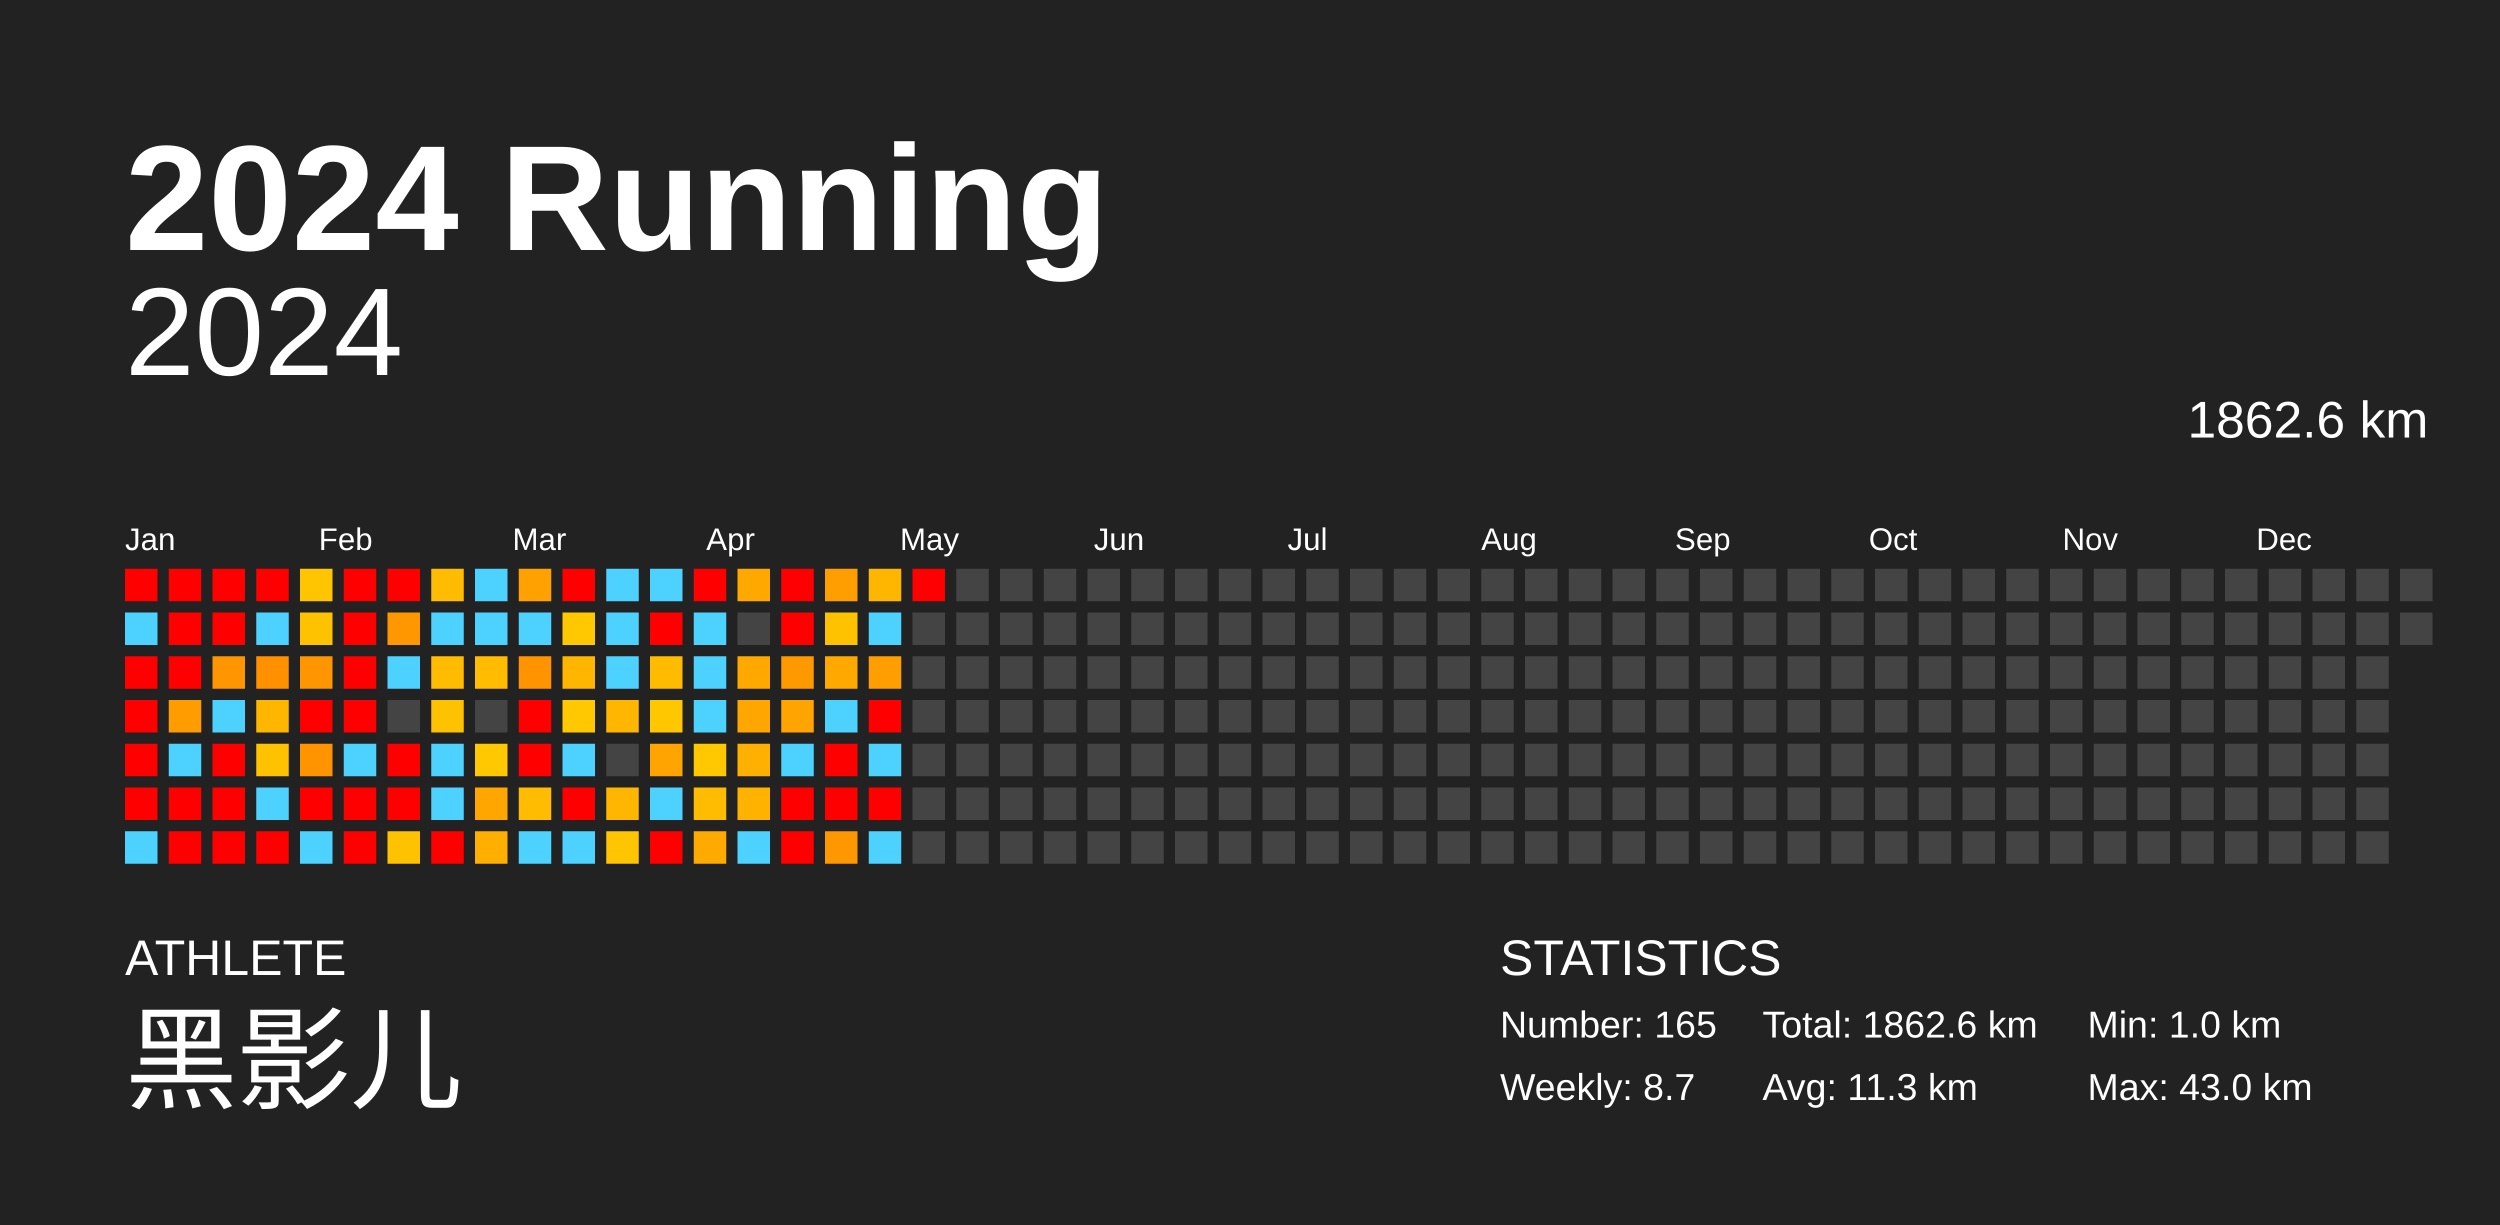
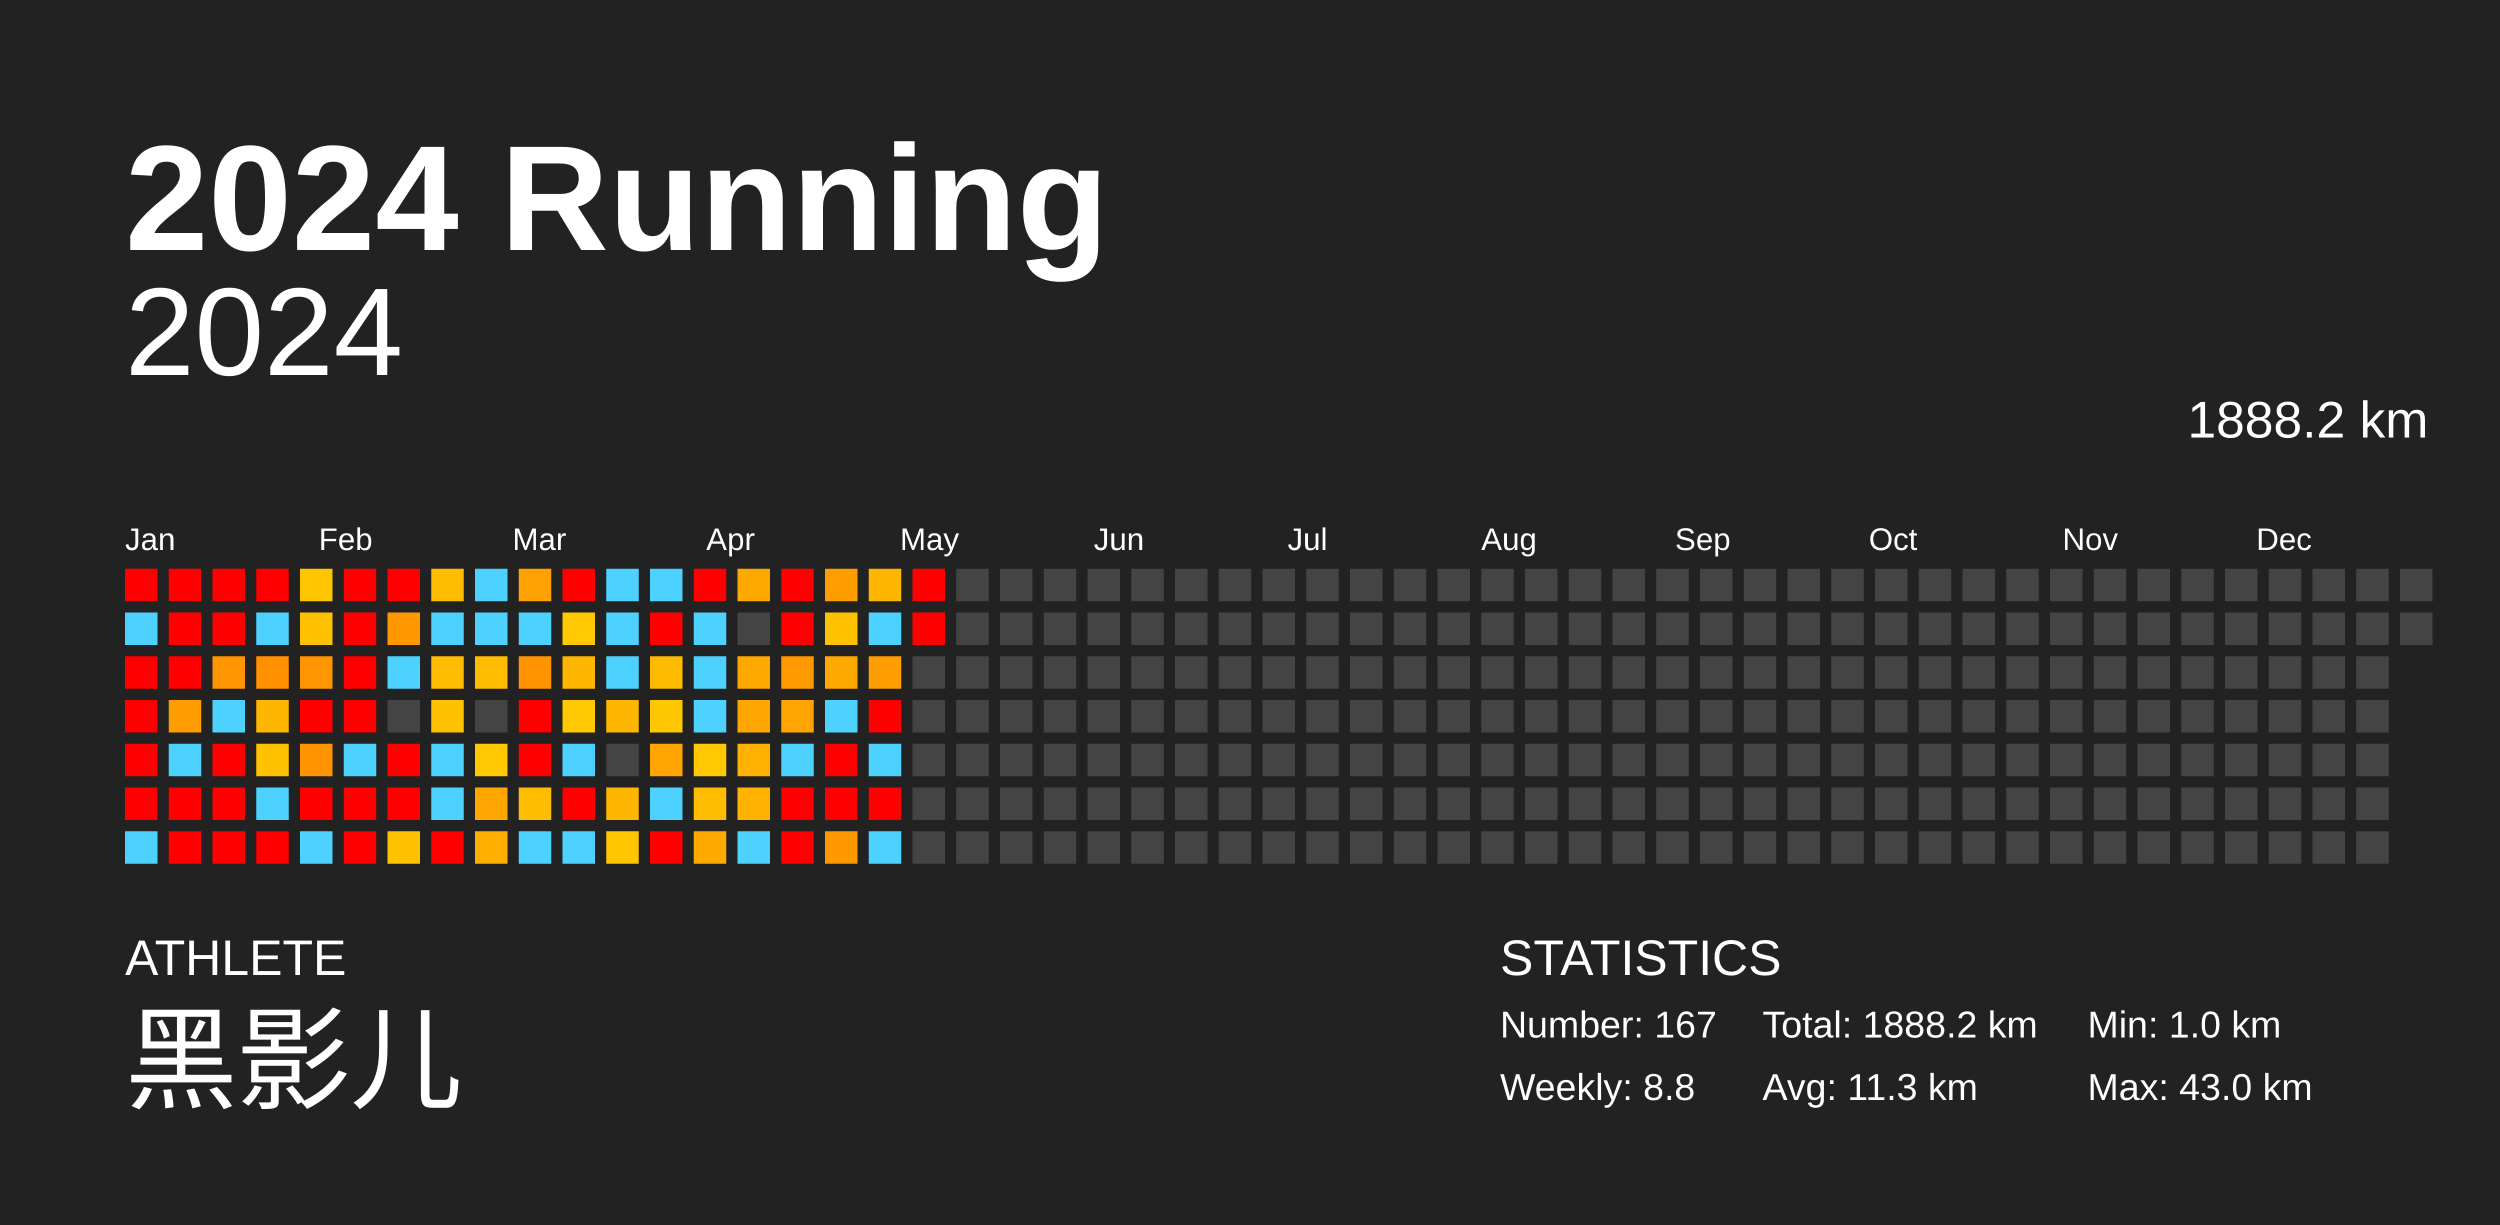
<svg xmlns="http://www.w3.org/2000/svg" baseProfile="full" height="98mm" version="1.1" viewBox="0,0,200,98" width="200mm">
  <defs />
  <rect fill="#222222" height="98" width="200" x="0" y="0" />
  <text fill="#FFFFFF" style="font-size:12px; font-family:Arial; font-weight:bold;" x="10" y="20">2024 Running</text>
  <text fill="#FFFFFF" style="font-size:4px; font-family:Arial" x="10" y="78">ATHLETE</text>
  <text fill="#FFFFFF" style="font-size:9px; font-family:Arial" x="10" y="88">黑影儿</text>
  <text fill="#FFFFFF" style="font-size:4px; font-family:Arial" x="120" y="78">STATISTICS</text>
-   <text fill="#FFFFFF" style="font-size:3px; font-family:Arial" x="120" y="83">Number: 165</text>
-   <text fill="#FFFFFF" style="font-size:3px; font-family:Arial" x="120" y="88">Weekly: 8.7</text>
-   <text fill="#FFFFFF" style="font-size:3px; font-family:Arial" x="141" y="83">Total: 1862.6 km</text>
+   <text fill="#FFFFFF" style="font-size:3px; font-family:Arial" x="120" y="83">Number: 167</text>
+   <text fill="#FFFFFF" style="font-size:3px; font-family:Arial" x="120" y="88">Weekly: 8.8</text>
+   <text fill="#FFFFFF" style="font-size:3px; font-family:Arial" x="141" y="83">Total: 1888.2 km</text>
  <text fill="#FFFFFF" style="font-size:3px; font-family:Arial" x="141" y="88">Avg: 11.3 km</text>
  <text fill="#FFFFFF" style="font-size:3px; font-family:Arial" x="167" y="83">Min: 1.0 km</text>
  <text fill="#FFFFFF" style="font-size:3px; font-family:Arial" x="167" y="88">Max: 43.0 km</text>
  <text alignment-baseline="hanging" fill="#FFFFFF" style="font-size:10.0px; font-family:Arial;" x="10" y="30">2024</text>
-   <text alignment-baseline="hanging" fill="#FFFFFF" style="font-size:4.125px; font-family:Arial;" x="175" y="35">1862.6 km</text>
+   <text alignment-baseline="hanging" fill="#FFFFFF" style="font-size:4.125px; font-family:Arial;" x="175" y="35">1888.2 km</text>
  <text fill="#FFFFFF" style="font-size:2.5px; font-family:Arial" x="10.0" y="44">Jan</text>
  <text fill="#FFFFFF" style="font-size:2.5px; font-family:Arial" x="25.5" y="44">Feb</text>
  <text fill="#FFFFFF" style="font-size:2.5px; font-family:Arial" x="41.0" y="44">Mar</text>
  <text fill="#FFFFFF" style="font-size:2.5px; font-family:Arial" x="56.5" y="44">Apr</text>
  <text fill="#FFFFFF" style="font-size:2.5px; font-family:Arial" x="72.0" y="44">May</text>
  <text fill="#FFFFFF" style="font-size:2.5px; font-family:Arial" x="87.5" y="44">Jun</text>
  <text fill="#FFFFFF" style="font-size:2.5px; font-family:Arial" x="103.0" y="44">Jul</text>
  <text fill="#FFFFFF" style="font-size:2.5px; font-family:Arial" x="118.5" y="44">Aug</text>
  <text fill="#FFFFFF" style="font-size:2.5px; font-family:Arial" x="134.0" y="44">Sep</text>
  <text fill="#FFFFFF" style="font-size:2.5px; font-family:Arial" x="149.5" y="44">Oct</text>
  <text fill="#FFFFFF" style="font-size:2.5px; font-family:Arial" x="165.0" y="44">Nov</text>
  <text fill="#FFFFFF" style="font-size:2.5px; font-family:Arial" x="180.5" y="44">Dec</text>
  <rect fill="red" height="2.6" width="2.6" x="10.0" y="45.5" />
  <rect fill="#4dd2ff" height="2.6" width="2.6" x="10.0" y="49.0" />
  <rect fill="red" height="2.6" width="2.6" x="10.0" y="52.5" />
  <rect fill="red" height="2.6" width="2.6" x="10.0" y="56.0" />
  <rect fill="red" height="2.6" width="2.6" x="10.0" y="59.5" />
  <rect fill="red" height="2.6" width="2.6" x="10.0" y="63.0" />
  <rect fill="#4dd2ff" height="2.6" width="2.6" x="10.0" y="66.5" />
  <rect fill="red" height="2.6" width="2.6" x="13.5" y="45.5" />
  <rect fill="red" height="2.6" width="2.6" x="13.5" y="49.0" />
  <rect fill="red" height="2.6" width="2.6" x="13.5" y="52.5" />
  <rect fill="#ff9c00" height="2.6" width="2.6" x="13.5" y="56.0" />
  <rect fill="#4dd2ff" height="2.6" width="2.6" x="13.5" y="59.5" />
  <rect fill="red" height="2.6" width="2.6" x="13.5" y="63.0" />
  <rect fill="red" height="2.6" width="2.6" x="13.5" y="66.5" />
  <rect fill="red" height="2.6" width="2.6" x="17.0" y="45.5" />
  <rect fill="red" height="2.6" width="2.6" x="17.0" y="49.0" />
  <rect fill="#ff9500" height="2.6" width="2.6" x="17.0" y="52.5" />
  <rect fill="#4dd2ff" height="2.6" width="2.6" x="17.0" y="56.0" />
  <rect fill="red" height="2.6" width="2.6" x="17.0" y="59.5" />
  <rect fill="red" height="2.6" width="2.6" x="17.0" y="63.0" />
  <rect fill="red" height="2.6" width="2.6" x="17.0" y="66.5" />
  <rect fill="red" height="2.6" width="2.6" x="20.5" y="45.5" />
  <rect fill="#4dd2ff" height="2.6" width="2.6" x="20.5" y="49.0" />
  <rect fill="#ff9000" height="2.6" width="2.6" x="20.5" y="52.5" />
  <rect fill="#ffb600" height="2.6" width="2.6" x="20.5" y="56.0" />
  <rect fill="#ffc200" height="2.6" width="2.6" x="20.5" y="59.5" />
  <rect fill="#4dd2ff" height="2.6" width="2.6" x="20.5" y="63.0" />
  <rect fill="red" height="2.6" width="2.6" x="20.5" y="66.5" />
  <rect fill="#ffc500" height="2.6" width="2.6" x="24.0" y="45.5" />
  <rect fill="#ffc200" height="2.6" width="2.6" x="24.0" y="49.0" />
  <rect fill="#ff9500" height="2.6" width="2.6" x="24.0" y="52.5" />
  <rect fill="red" height="2.6" width="2.6" x="24.0" y="56.0" />
  <rect fill="#ff9400" height="2.6" width="2.6" x="24.0" y="59.5" />
  <rect fill="red" height="2.6" width="2.6" x="24.0" y="63.0" />
  <rect fill="#4dd2ff" height="2.6" width="2.6" x="24.0" y="66.5" />
  <rect fill="red" height="2.6" width="2.6" x="27.5" y="45.5" />
  <rect fill="red" height="2.6" width="2.6" x="27.5" y="49.0" />
  <rect fill="red" height="2.6" width="2.6" x="27.5" y="52.5" />
  <rect fill="red" height="2.6" width="2.6" x="27.5" y="56.0" />
  <rect fill="#4dd2ff" height="2.6" width="2.6" x="27.5" y="59.5" />
  <rect fill="red" height="2.6" width="2.6" x="27.5" y="63.0" />
  <rect fill="red" height="2.6" width="2.6" x="27.5" y="66.5" />
  <rect fill="red" height="2.6" width="2.6" x="31.0" y="45.5" />
  <rect fill="#ff9700" height="2.6" width="2.6" x="31.0" y="49.0" />
  <rect fill="#4dd2ff" height="2.6" width="2.6" x="31.0" y="52.5" />
  <rect fill="#444444" height="2.6" width="2.6" x="31.0" y="56.0" />
  <rect fill="red" height="2.6" width="2.6" x="31.0" y="59.5" />
  <rect fill="red" height="2.6" width="2.6" x="31.0" y="63.0" />
  <rect fill="#ffc200" height="2.6" width="2.6" x="31.0" y="66.5" />
  <rect fill="#ffbc00" height="2.6" width="2.6" x="34.5" y="45.5" />
  <rect fill="#4dd2ff" height="2.6" width="2.6" x="34.5" y="49.0" />
  <rect fill="#ffbc00" height="2.6" width="2.6" x="34.5" y="52.5" />
  <rect fill="#ffc200" height="2.6" width="2.6" x="34.5" y="56.0" />
  <rect fill="#4dd2ff" height="2.6" width="2.6" x="34.5" y="59.5" />
  <rect fill="#4dd2ff" height="2.6" width="2.6" x="34.5" y="63.0" />
  <rect fill="red" height="2.6" width="2.6" x="34.5" y="66.5" />
  <rect fill="#4dd2ff" height="2.6" width="2.6" x="38.0" y="45.5" />
  <rect fill="#4dd2ff" height="2.6" width="2.6" x="38.0" y="49.0" />
  <rect fill="#ffbc00" height="2.6" width="2.6" x="38.0" y="52.5" />
  <rect fill="#444444" height="2.6" width="2.6" x="38.0" y="56.0" />
  <rect fill="#ffc800" height="2.6" width="2.6" x="38.0" y="59.5" />
  <rect fill="#ffa700" height="2.6" width="2.6" x="38.0" y="63.0" />
  <rect fill="#ffaf00" height="2.6" width="2.6" x="38.0" y="66.5" />
  <rect fill="#ffa100" height="2.6" width="2.6" x="41.5" y="45.5" />
  <rect fill="#4dd2ff" height="2.6" width="2.6" x="41.5" y="49.0" />
  <rect fill="#ff9400" height="2.6" width="2.6" x="41.5" y="52.5" />
  <rect fill="red" height="2.6" width="2.6" x="41.5" y="56.0" />
  <rect fill="red" height="2.6" width="2.6" x="41.5" y="59.5" />
  <rect fill="#ffbc00" height="2.6" width="2.6" x="41.5" y="63.0" />
  <rect fill="#4dd2ff" height="2.6" width="2.6" x="41.5" y="66.5" />
  <rect fill="red" height="2.6" width="2.6" x="45.0" y="45.5" />
  <rect fill="#ffc800" height="2.6" width="2.6" x="45.0" y="49.0" />
  <rect fill="#ffb600" height="2.6" width="2.6" x="45.0" y="52.5" />
  <rect fill="#ffc800" height="2.6" width="2.6" x="45.0" y="56.0" />
  <rect fill="#4dd2ff" height="2.6" width="2.6" x="45.0" y="59.5" />
  <rect fill="red" height="2.6" width="2.6" x="45.0" y="63.0" />
  <rect fill="#4dd2ff" height="2.6" width="2.6" x="45.0" y="66.5" />
  <rect fill="#4dd2ff" height="2.6" width="2.6" x="48.5" y="45.5" />
  <rect fill="#4dd2ff" height="2.6" width="2.6" x="48.5" y="49.0" />
  <rect fill="#4dd2ff" height="2.6" width="2.6" x="48.5" y="52.5" />
  <rect fill="#ffb600" height="2.6" width="2.6" x="48.5" y="56.0" />
  <rect fill="#444444" height="2.6" width="2.6" x="48.5" y="59.5" />
  <rect fill="#ffb600" height="2.6" width="2.6" x="48.5" y="63.0" />
  <rect fill="#ffc500" height="2.6" width="2.6" x="48.5" y="66.5" />
  <rect fill="#4dd2ff" height="2.6" width="2.6" x="52.0" y="45.5" />
  <rect fill="red" height="2.6" width="2.6" x="52.0" y="49.0" />
  <rect fill="#ffbb00" height="2.6" width="2.6" x="52.0" y="52.5" />
  <rect fill="#ffc700" height="2.6" width="2.6" x="52.0" y="56.0" />
  <rect fill="#ffa400" height="2.6" width="2.6" x="52.0" y="59.5" />
  <rect fill="#4dd2ff" height="2.6" width="2.6" x="52.0" y="63.0" />
  <rect fill="red" height="2.6" width="2.6" x="52.0" y="66.5" />
  <rect fill="red" height="2.6" width="2.6" x="55.5" y="45.5" />
  <rect fill="#4dd2ff" height="2.6" width="2.6" x="55.5" y="49.0" />
  <rect fill="#4dd2ff" height="2.6" width="2.6" x="55.5" y="52.5" />
  <rect fill="#4dd2ff" height="2.6" width="2.6" x="55.5" y="56.0" />
  <rect fill="#ffc800" height="2.6" width="2.6" x="55.5" y="59.5" />
  <rect fill="#ffbc00" height="2.6" width="2.6" x="55.5" y="63.0" />
  <rect fill="#ffaa00" height="2.6" width="2.6" x="55.5" y="66.5" />
  <rect fill="#ffa800" height="2.6" width="2.6" x="59.0" y="45.5" />
  <rect fill="#444444" height="2.6" width="2.6" x="59.0" y="49.0" />
  <rect fill="#ffa800" height="2.6" width="2.6" x="59.0" y="52.5" />
  <rect fill="#ffa600" height="2.6" width="2.6" x="59.0" y="56.0" />
  <rect fill="#ffb000" height="2.6" width="2.6" x="59.0" y="59.5" />
  <rect fill="#ffb300" height="2.6" width="2.6" x="59.0" y="63.0" />
  <rect fill="#4dd2ff" height="2.6" width="2.6" x="59.0" y="66.5" />
  <rect fill="red" height="2.6" width="2.6" x="62.5" y="45.5" />
  <rect fill="red" height="2.6" width="2.6" x="62.5" y="49.0" />
  <rect fill="#ff9900" height="2.6" width="2.6" x="62.5" y="52.5" />
  <rect fill="#ffa400" height="2.6" width="2.6" x="62.5" y="56.0" />
  <rect fill="#4dd2ff" height="2.6" width="2.6" x="62.5" y="59.5" />
  <rect fill="red" height="2.6" width="2.6" x="62.5" y="63.0" />
  <rect fill="red" height="2.6" width="2.6" x="62.5" y="66.5" />
  <rect fill="#ff9e00" height="2.6" width="2.6" x="66.0" y="45.5" />
  <rect fill="#ffc200" height="2.6" width="2.6" x="66.0" y="49.0" />
  <rect fill="#ffa900" height="2.6" width="2.6" x="66.0" y="52.5" />
  <rect fill="#4dd2ff" height="2.6" width="2.6" x="66.0" y="56.0" />
  <rect fill="red" height="2.6" width="2.6" x="66.0" y="59.5" />
  <rect fill="red" height="2.6" width="2.6" x="66.0" y="63.0" />
  <rect fill="#ff9800" height="2.6" width="2.6" x="66.0" y="66.5" />
  <rect fill="#ffb600" height="2.6" width="2.6" x="69.5" y="45.5" />
  <rect fill="#4dd2ff" height="2.6" width="2.6" x="69.5" y="49.0" />
  <rect fill="#ff9e00" height="2.6" width="2.6" x="69.5" y="52.5" />
  <rect fill="red" height="2.6" width="2.6" x="69.5" y="56.0" />
  <rect fill="#4dd2ff" height="2.6" width="2.6" x="69.5" y="59.5" />
  <rect fill="red" height="2.6" width="2.6" x="69.5" y="63.0" />
  <rect fill="#4dd2ff" height="2.6" width="2.6" x="69.5" y="66.5" />
  <rect fill="red" height="2.6" width="2.6" x="73.0" y="45.5" />
-   <rect fill="#444444" height="2.6" width="2.6" x="73.0" y="49.0" />
+   <rect fill="red" height="2.6" width="2.6" x="73.0" y="49.0" />
  <rect fill="#444444" height="2.6" width="2.6" x="73.0" y="52.5" />
  <rect fill="#444444" height="2.6" width="2.6" x="73.0" y="56.0" />
  <rect fill="#444444" height="2.6" width="2.6" x="73.0" y="59.5" />
  <rect fill="#444444" height="2.6" width="2.6" x="73.0" y="63.0" />
  <rect fill="#444444" height="2.6" width="2.6" x="73.0" y="66.5" />
  <rect fill="#444444" height="2.6" width="2.6" x="76.5" y="45.5" />
  <rect fill="#444444" height="2.6" width="2.6" x="76.5" y="49.0" />
  <rect fill="#444444" height="2.6" width="2.6" x="76.5" y="52.5" />
  <rect fill="#444444" height="2.6" width="2.6" x="76.5" y="56.0" />
  <rect fill="#444444" height="2.6" width="2.6" x="76.5" y="59.5" />
  <rect fill="#444444" height="2.6" width="2.6" x="76.5" y="63.0" />
  <rect fill="#444444" height="2.6" width="2.6" x="76.5" y="66.5" />
  <rect fill="#444444" height="2.6" width="2.6" x="80.0" y="45.5" />
  <rect fill="#444444" height="2.6" width="2.6" x="80.0" y="49.0" />
  <rect fill="#444444" height="2.6" width="2.6" x="80.0" y="52.5" />
  <rect fill="#444444" height="2.6" width="2.6" x="80.0" y="56.0" />
  <rect fill="#444444" height="2.6" width="2.6" x="80.0" y="59.5" />
  <rect fill="#444444" height="2.6" width="2.6" x="80.0" y="63.0" />
  <rect fill="#444444" height="2.6" width="2.6" x="80.0" y="66.5" />
  <rect fill="#444444" height="2.6" width="2.6" x="83.5" y="45.5" />
  <rect fill="#444444" height="2.6" width="2.6" x="83.5" y="49.0" />
  <rect fill="#444444" height="2.6" width="2.6" x="83.5" y="52.5" />
  <rect fill="#444444" height="2.6" width="2.6" x="83.5" y="56.0" />
  <rect fill="#444444" height="2.6" width="2.6" x="83.5" y="59.5" />
  <rect fill="#444444" height="2.6" width="2.6" x="83.5" y="63.0" />
  <rect fill="#444444" height="2.6" width="2.6" x="83.5" y="66.5" />
  <rect fill="#444444" height="2.6" width="2.6" x="87.0" y="45.5" />
  <rect fill="#444444" height="2.6" width="2.6" x="87.0" y="49.0" />
  <rect fill="#444444" height="2.6" width="2.6" x="87.0" y="52.5" />
  <rect fill="#444444" height="2.6" width="2.6" x="87.0" y="56.0" />
  <rect fill="#444444" height="2.6" width="2.6" x="87.0" y="59.5" />
  <rect fill="#444444" height="2.6" width="2.6" x="87.0" y="63.0" />
  <rect fill="#444444" height="2.6" width="2.6" x="87.0" y="66.5" />
  <rect fill="#444444" height="2.6" width="2.6" x="90.5" y="45.5" />
  <rect fill="#444444" height="2.6" width="2.6" x="90.5" y="49.0" />
  <rect fill="#444444" height="2.6" width="2.6" x="90.5" y="52.5" />
  <rect fill="#444444" height="2.6" width="2.6" x="90.5" y="56.0" />
  <rect fill="#444444" height="2.6" width="2.6" x="90.5" y="59.5" />
  <rect fill="#444444" height="2.6" width="2.6" x="90.5" y="63.0" />
  <rect fill="#444444" height="2.6" width="2.6" x="90.5" y="66.5" />
  <rect fill="#444444" height="2.6" width="2.6" x="94.0" y="45.5" />
  <rect fill="#444444" height="2.6" width="2.6" x="94.0" y="49.0" />
  <rect fill="#444444" height="2.6" width="2.6" x="94.0" y="52.5" />
  <rect fill="#444444" height="2.6" width="2.6" x="94.0" y="56.0" />
  <rect fill="#444444" height="2.6" width="2.6" x="94.0" y="59.5" />
  <rect fill="#444444" height="2.6" width="2.6" x="94.0" y="63.0" />
  <rect fill="#444444" height="2.6" width="2.6" x="94.0" y="66.5" />
  <rect fill="#444444" height="2.6" width="2.6" x="97.5" y="45.5" />
  <rect fill="#444444" height="2.6" width="2.6" x="97.5" y="49.0" />
  <rect fill="#444444" height="2.6" width="2.6" x="97.5" y="52.5" />
  <rect fill="#444444" height="2.6" width="2.6" x="97.5" y="56.0" />
  <rect fill="#444444" height="2.6" width="2.6" x="97.5" y="59.5" />
  <rect fill="#444444" height="2.6" width="2.6" x="97.5" y="63.0" />
  <rect fill="#444444" height="2.6" width="2.6" x="97.5" y="66.5" />
  <rect fill="#444444" height="2.6" width="2.6" x="101.0" y="45.5" />
  <rect fill="#444444" height="2.6" width="2.6" x="101.0" y="49.0" />
  <rect fill="#444444" height="2.6" width="2.6" x="101.0" y="52.5" />
  <rect fill="#444444" height="2.6" width="2.6" x="101.0" y="56.0" />
  <rect fill="#444444" height="2.6" width="2.6" x="101.0" y="59.5" />
  <rect fill="#444444" height="2.6" width="2.6" x="101.0" y="63.0" />
  <rect fill="#444444" height="2.6" width="2.6" x="101.0" y="66.5" />
  <rect fill="#444444" height="2.6" width="2.6" x="104.5" y="45.5" />
  <rect fill="#444444" height="2.6" width="2.6" x="104.5" y="49.0" />
  <rect fill="#444444" height="2.6" width="2.6" x="104.5" y="52.5" />
  <rect fill="#444444" height="2.6" width="2.6" x="104.5" y="56.0" />
  <rect fill="#444444" height="2.6" width="2.6" x="104.5" y="59.5" />
  <rect fill="#444444" height="2.6" width="2.6" x="104.5" y="63.0" />
  <rect fill="#444444" height="2.6" width="2.6" x="104.5" y="66.5" />
  <rect fill="#444444" height="2.6" width="2.6" x="108.0" y="45.5" />
  <rect fill="#444444" height="2.6" width="2.6" x="108.0" y="49.0" />
  <rect fill="#444444" height="2.6" width="2.6" x="108.0" y="52.5" />
  <rect fill="#444444" height="2.6" width="2.6" x="108.0" y="56.0" />
  <rect fill="#444444" height="2.6" width="2.6" x="108.0" y="59.5" />
  <rect fill="#444444" height="2.6" width="2.6" x="108.0" y="63.0" />
  <rect fill="#444444" height="2.6" width="2.6" x="108.0" y="66.5" />
  <rect fill="#444444" height="2.6" width="2.6" x="111.5" y="45.5" />
  <rect fill="#444444" height="2.6" width="2.6" x="111.5" y="49.0" />
  <rect fill="#444444" height="2.6" width="2.6" x="111.5" y="52.5" />
  <rect fill="#444444" height="2.6" width="2.6" x="111.5" y="56.0" />
  <rect fill="#444444" height="2.6" width="2.6" x="111.5" y="59.5" />
  <rect fill="#444444" height="2.6" width="2.6" x="111.5" y="63.0" />
  <rect fill="#444444" height="2.6" width="2.6" x="111.5" y="66.5" />
  <rect fill="#444444" height="2.6" width="2.6" x="115.0" y="45.5" />
  <rect fill="#444444" height="2.6" width="2.6" x="115.0" y="49.0" />
  <rect fill="#444444" height="2.6" width="2.6" x="115.0" y="52.5" />
  <rect fill="#444444" height="2.6" width="2.6" x="115.0" y="56.0" />
  <rect fill="#444444" height="2.6" width="2.6" x="115.0" y="59.5" />
  <rect fill="#444444" height="2.6" width="2.6" x="115.0" y="63.0" />
  <rect fill="#444444" height="2.6" width="2.6" x="115.0" y="66.5" />
  <rect fill="#444444" height="2.6" width="2.6" x="118.5" y="45.5" />
  <rect fill="#444444" height="2.6" width="2.6" x="118.5" y="49.0" />
  <rect fill="#444444" height="2.6" width="2.6" x="118.5" y="52.5" />
  <rect fill="#444444" height="2.6" width="2.6" x="118.5" y="56.0" />
  <rect fill="#444444" height="2.6" width="2.6" x="118.5" y="59.5" />
  <rect fill="#444444" height="2.6" width="2.6" x="118.5" y="63.0" />
  <rect fill="#444444" height="2.6" width="2.6" x="118.5" y="66.5" />
  <rect fill="#444444" height="2.6" width="2.6" x="122.0" y="45.5" />
  <rect fill="#444444" height="2.6" width="2.6" x="122.0" y="49.0" />
  <rect fill="#444444" height="2.6" width="2.6" x="122.0" y="52.5" />
  <rect fill="#444444" height="2.6" width="2.6" x="122.0" y="56.0" />
  <rect fill="#444444" height="2.6" width="2.6" x="122.0" y="59.5" />
  <rect fill="#444444" height="2.6" width="2.6" x="122.0" y="63.0" />
  <rect fill="#444444" height="2.6" width="2.6" x="122.0" y="66.5" />
  <rect fill="#444444" height="2.6" width="2.6" x="125.5" y="45.5" />
  <rect fill="#444444" height="2.6" width="2.6" x="125.5" y="49.0" />
  <rect fill="#444444" height="2.6" width="2.6" x="125.5" y="52.5" />
  <rect fill="#444444" height="2.6" width="2.6" x="125.5" y="56.0" />
  <rect fill="#444444" height="2.6" width="2.6" x="125.5" y="59.5" />
  <rect fill="#444444" height="2.6" width="2.6" x="125.5" y="63.0" />
  <rect fill="#444444" height="2.6" width="2.6" x="125.5" y="66.5" />
  <rect fill="#444444" height="2.6" width="2.6" x="129.0" y="45.5" />
  <rect fill="#444444" height="2.6" width="2.6" x="129.0" y="49.0" />
  <rect fill="#444444" height="2.6" width="2.6" x="129.0" y="52.5" />
  <rect fill="#444444" height="2.6" width="2.6" x="129.0" y="56.0" />
  <rect fill="#444444" height="2.6" width="2.6" x="129.0" y="59.5" />
  <rect fill="#444444" height="2.6" width="2.6" x="129.0" y="63.0" />
  <rect fill="#444444" height="2.6" width="2.6" x="129.0" y="66.5" />
  <rect fill="#444444" height="2.6" width="2.6" x="132.5" y="45.5" />
  <rect fill="#444444" height="2.6" width="2.6" x="132.5" y="49.0" />
  <rect fill="#444444" height="2.6" width="2.6" x="132.5" y="52.5" />
  <rect fill="#444444" height="2.6" width="2.6" x="132.5" y="56.0" />
  <rect fill="#444444" height="2.6" width="2.6" x="132.5" y="59.5" />
  <rect fill="#444444" height="2.6" width="2.6" x="132.5" y="63.0" />
  <rect fill="#444444" height="2.6" width="2.6" x="132.5" y="66.5" />
  <rect fill="#444444" height="2.6" width="2.6" x="136.0" y="45.5" />
  <rect fill="#444444" height="2.6" width="2.6" x="136.0" y="49.0" />
  <rect fill="#444444" height="2.6" width="2.6" x="136.0" y="52.5" />
  <rect fill="#444444" height="2.6" width="2.6" x="136.0" y="56.0" />
  <rect fill="#444444" height="2.6" width="2.6" x="136.0" y="59.5" />
  <rect fill="#444444" height="2.6" width="2.6" x="136.0" y="63.0" />
  <rect fill="#444444" height="2.6" width="2.6" x="136.0" y="66.5" />
  <rect fill="#444444" height="2.6" width="2.6" x="139.5" y="45.5" />
  <rect fill="#444444" height="2.6" width="2.6" x="139.5" y="49.0" />
  <rect fill="#444444" height="2.6" width="2.6" x="139.5" y="52.5" />
  <rect fill="#444444" height="2.6" width="2.6" x="139.5" y="56.0" />
  <rect fill="#444444" height="2.6" width="2.6" x="139.5" y="59.5" />
  <rect fill="#444444" height="2.6" width="2.6" x="139.5" y="63.0" />
  <rect fill="#444444" height="2.6" width="2.6" x="139.5" y="66.5" />
  <rect fill="#444444" height="2.6" width="2.6" x="143.0" y="45.5" />
  <rect fill="#444444" height="2.6" width="2.6" x="143.0" y="49.0" />
  <rect fill="#444444" height="2.6" width="2.6" x="143.0" y="52.5" />
  <rect fill="#444444" height="2.6" width="2.6" x="143.0" y="56.0" />
  <rect fill="#444444" height="2.6" width="2.6" x="143.0" y="59.5" />
  <rect fill="#444444" height="2.6" width="2.6" x="143.0" y="63.0" />
  <rect fill="#444444" height="2.6" width="2.6" x="143.0" y="66.5" />
  <rect fill="#444444" height="2.6" width="2.6" x="146.5" y="45.5" />
  <rect fill="#444444" height="2.6" width="2.6" x="146.5" y="49.0" />
  <rect fill="#444444" height="2.6" width="2.6" x="146.5" y="52.5" />
  <rect fill="#444444" height="2.6" width="2.6" x="146.5" y="56.0" />
  <rect fill="#444444" height="2.6" width="2.6" x="146.5" y="59.5" />
  <rect fill="#444444" height="2.6" width="2.6" x="146.5" y="63.0" />
  <rect fill="#444444" height="2.6" width="2.6" x="146.5" y="66.5" />
  <rect fill="#444444" height="2.6" width="2.6" x="150.0" y="45.5" />
  <rect fill="#444444" height="2.6" width="2.6" x="150.0" y="49.0" />
  <rect fill="#444444" height="2.6" width="2.6" x="150.0" y="52.5" />
  <rect fill="#444444" height="2.6" width="2.6" x="150.0" y="56.0" />
  <rect fill="#444444" height="2.6" width="2.6" x="150.0" y="59.5" />
  <rect fill="#444444" height="2.6" width="2.6" x="150.0" y="63.0" />
  <rect fill="#444444" height="2.6" width="2.6" x="150.0" y="66.5" />
  <rect fill="#444444" height="2.6" width="2.6" x="153.5" y="45.5" />
  <rect fill="#444444" height="2.6" width="2.6" x="153.5" y="49.0" />
  <rect fill="#444444" height="2.6" width="2.6" x="153.5" y="52.5" />
  <rect fill="#444444" height="2.6" width="2.6" x="153.5" y="56.0" />
  <rect fill="#444444" height="2.6" width="2.6" x="153.5" y="59.5" />
  <rect fill="#444444" height="2.6" width="2.6" x="153.5" y="63.0" />
  <rect fill="#444444" height="2.6" width="2.6" x="153.5" y="66.5" />
  <rect fill="#444444" height="2.6" width="2.6" x="157.0" y="45.5" />
  <rect fill="#444444" height="2.6" width="2.6" x="157.0" y="49.0" />
  <rect fill="#444444" height="2.6" width="2.6" x="157.0" y="52.5" />
  <rect fill="#444444" height="2.6" width="2.6" x="157.0" y="56.0" />
  <rect fill="#444444" height="2.6" width="2.6" x="157.0" y="59.5" />
  <rect fill="#444444" height="2.6" width="2.6" x="157.0" y="63.0" />
  <rect fill="#444444" height="2.6" width="2.6" x="157.0" y="66.5" />
  <rect fill="#444444" height="2.6" width="2.6" x="160.5" y="45.5" />
  <rect fill="#444444" height="2.6" width="2.6" x="160.5" y="49.0" />
  <rect fill="#444444" height="2.6" width="2.6" x="160.5" y="52.5" />
  <rect fill="#444444" height="2.6" width="2.6" x="160.5" y="56.0" />
  <rect fill="#444444" height="2.6" width="2.6" x="160.5" y="59.5" />
  <rect fill="#444444" height="2.6" width="2.6" x="160.5" y="63.0" />
  <rect fill="#444444" height="2.6" width="2.6" x="160.5" y="66.5" />
  <rect fill="#444444" height="2.6" width="2.6" x="164.0" y="45.5" />
  <rect fill="#444444" height="2.6" width="2.6" x="164.0" y="49.0" />
  <rect fill="#444444" height="2.6" width="2.6" x="164.0" y="52.5" />
  <rect fill="#444444" height="2.6" width="2.6" x="164.0" y="56.0" />
  <rect fill="#444444" height="2.6" width="2.6" x="164.0" y="59.5" />
  <rect fill="#444444" height="2.6" width="2.6" x="164.0" y="63.0" />
  <rect fill="#444444" height="2.6" width="2.6" x="164.0" y="66.5" />
  <rect fill="#444444" height="2.6" width="2.6" x="167.5" y="45.5" />
  <rect fill="#444444" height="2.6" width="2.6" x="167.5" y="49.0" />
  <rect fill="#444444" height="2.6" width="2.6" x="167.5" y="52.5" />
  <rect fill="#444444" height="2.6" width="2.6" x="167.5" y="56.0" />
  <rect fill="#444444" height="2.6" width="2.6" x="167.5" y="59.5" />
  <rect fill="#444444" height="2.6" width="2.6" x="167.5" y="63.0" />
  <rect fill="#444444" height="2.6" width="2.6" x="167.5" y="66.5" />
  <rect fill="#444444" height="2.6" width="2.6" x="171.0" y="45.5" />
  <rect fill="#444444" height="2.6" width="2.6" x="171.0" y="49.0" />
  <rect fill="#444444" height="2.6" width="2.6" x="171.0" y="52.5" />
  <rect fill="#444444" height="2.6" width="2.6" x="171.0" y="56.0" />
  <rect fill="#444444" height="2.6" width="2.6" x="171.0" y="59.5" />
  <rect fill="#444444" height="2.6" width="2.6" x="171.0" y="63.0" />
  <rect fill="#444444" height="2.6" width="2.6" x="171.0" y="66.5" />
  <rect fill="#444444" height="2.6" width="2.6" x="174.5" y="45.5" />
  <rect fill="#444444" height="2.6" width="2.6" x="174.5" y="49.0" />
  <rect fill="#444444" height="2.6" width="2.6" x="174.5" y="52.5" />
  <rect fill="#444444" height="2.6" width="2.6" x="174.5" y="56.0" />
  <rect fill="#444444" height="2.6" width="2.6" x="174.5" y="59.5" />
  <rect fill="#444444" height="2.6" width="2.6" x="174.5" y="63.0" />
  <rect fill="#444444" height="2.6" width="2.6" x="174.5" y="66.5" />
  <rect fill="#444444" height="2.6" width="2.6" x="178.0" y="45.5" />
  <rect fill="#444444" height="2.6" width="2.6" x="178.0" y="49.0" />
  <rect fill="#444444" height="2.6" width="2.6" x="178.0" y="52.5" />
  <rect fill="#444444" height="2.6" width="2.6" x="178.0" y="56.0" />
  <rect fill="#444444" height="2.6" width="2.6" x="178.0" y="59.5" />
  <rect fill="#444444" height="2.6" width="2.6" x="178.0" y="63.0" />
  <rect fill="#444444" height="2.6" width="2.6" x="178.0" y="66.5" />
  <rect fill="#444444" height="2.6" width="2.6" x="181.5" y="45.5" />
  <rect fill="#444444" height="2.6" width="2.6" x="181.5" y="49.0" />
  <rect fill="#444444" height="2.6" width="2.6" x="181.5" y="52.5" />
  <rect fill="#444444" height="2.6" width="2.6" x="181.5" y="56.0" />
  <rect fill="#444444" height="2.6" width="2.6" x="181.5" y="59.5" />
  <rect fill="#444444" height="2.6" width="2.6" x="181.5" y="63.0" />
  <rect fill="#444444" height="2.6" width="2.6" x="181.5" y="66.5" />
  <rect fill="#444444" height="2.6" width="2.6" x="185.0" y="45.5" />
  <rect fill="#444444" height="2.6" width="2.6" x="185.0" y="49.0" />
  <rect fill="#444444" height="2.6" width="2.6" x="185.0" y="52.5" />
  <rect fill="#444444" height="2.6" width="2.6" x="185.0" y="56.0" />
  <rect fill="#444444" height="2.6" width="2.6" x="185.0" y="59.5" />
  <rect fill="#444444" height="2.6" width="2.6" x="185.0" y="63.0" />
  <rect fill="#444444" height="2.6" width="2.6" x="185.0" y="66.5" />
  <rect fill="#444444" height="2.6" width="2.6" x="188.5" y="45.5" />
  <rect fill="#444444" height="2.6" width="2.6" x="188.5" y="49.0" />
  <rect fill="#444444" height="2.6" width="2.6" x="188.5" y="52.5" />
  <rect fill="#444444" height="2.6" width="2.6" x="188.5" y="56.0" />
  <rect fill="#444444" height="2.6" width="2.6" x="188.5" y="59.5" />
  <rect fill="#444444" height="2.6" width="2.6" x="188.5" y="63.0" />
  <rect fill="#444444" height="2.6" width="2.6" x="188.5" y="66.5" />
  <rect fill="#444444" height="2.6" width="2.6" x="192.0" y="45.5" />
  <rect fill="#444444" height="2.6" width="2.6" x="192.0" y="49.0" />
</svg>
